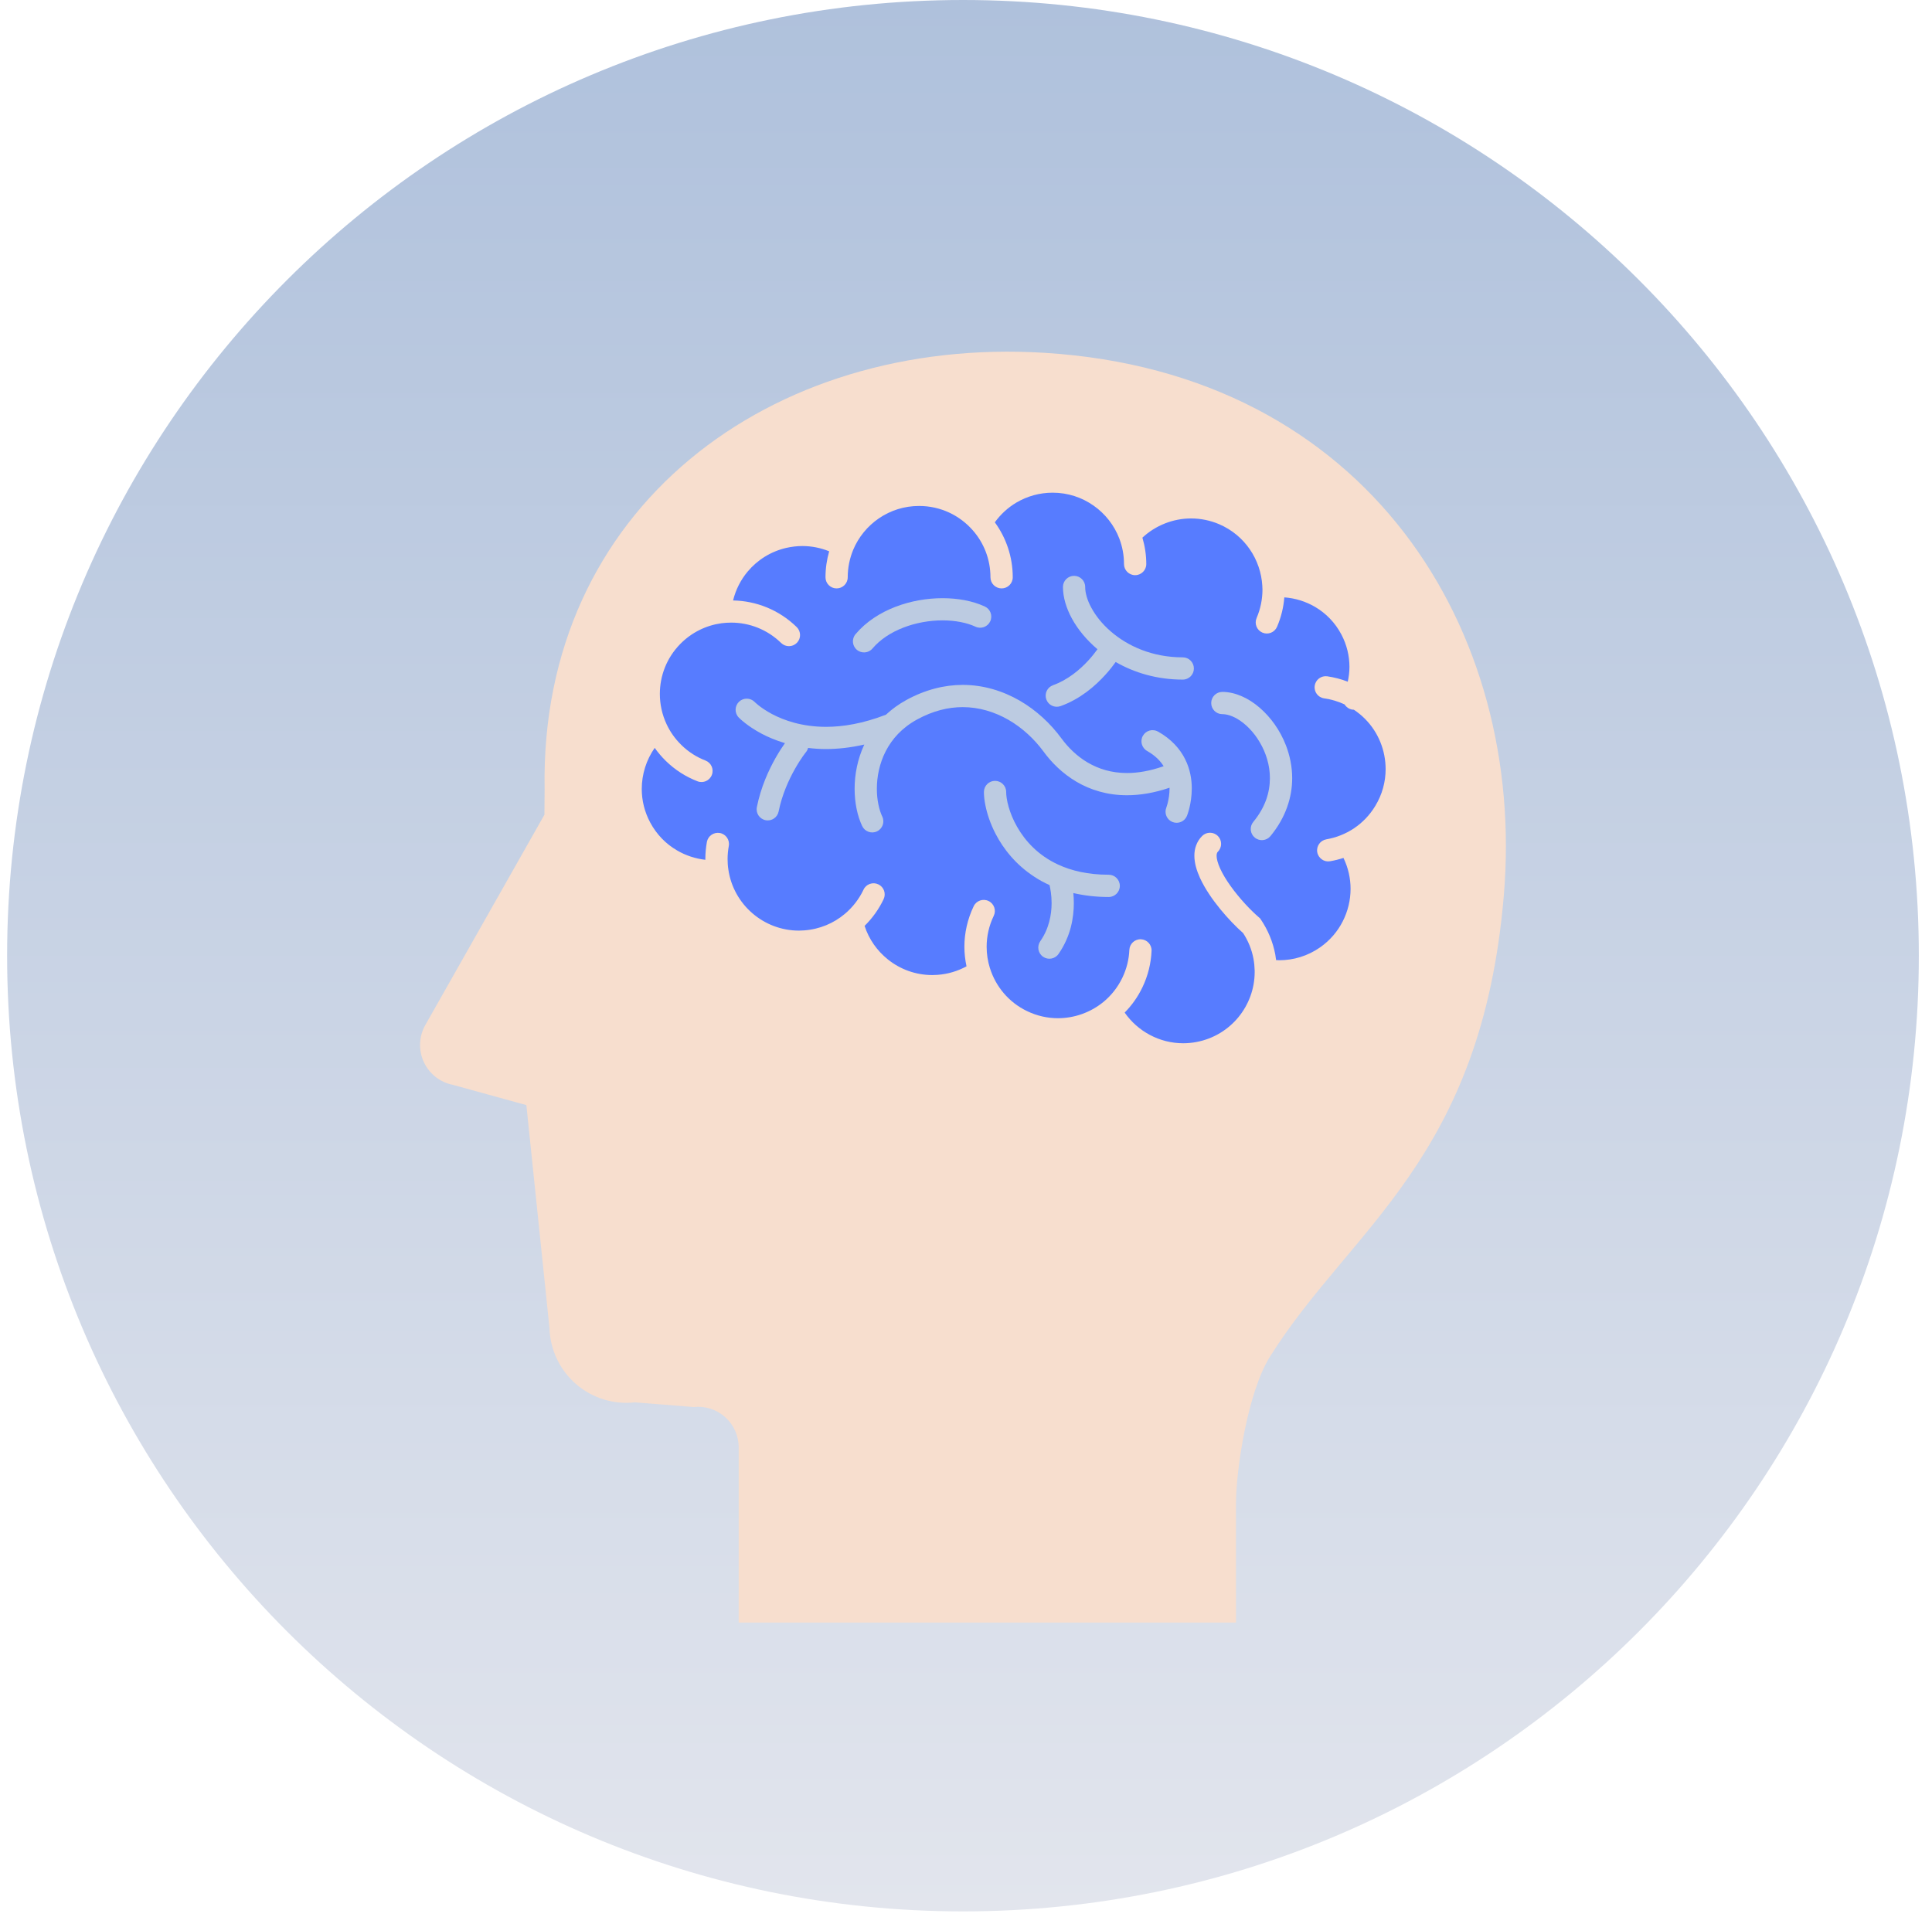
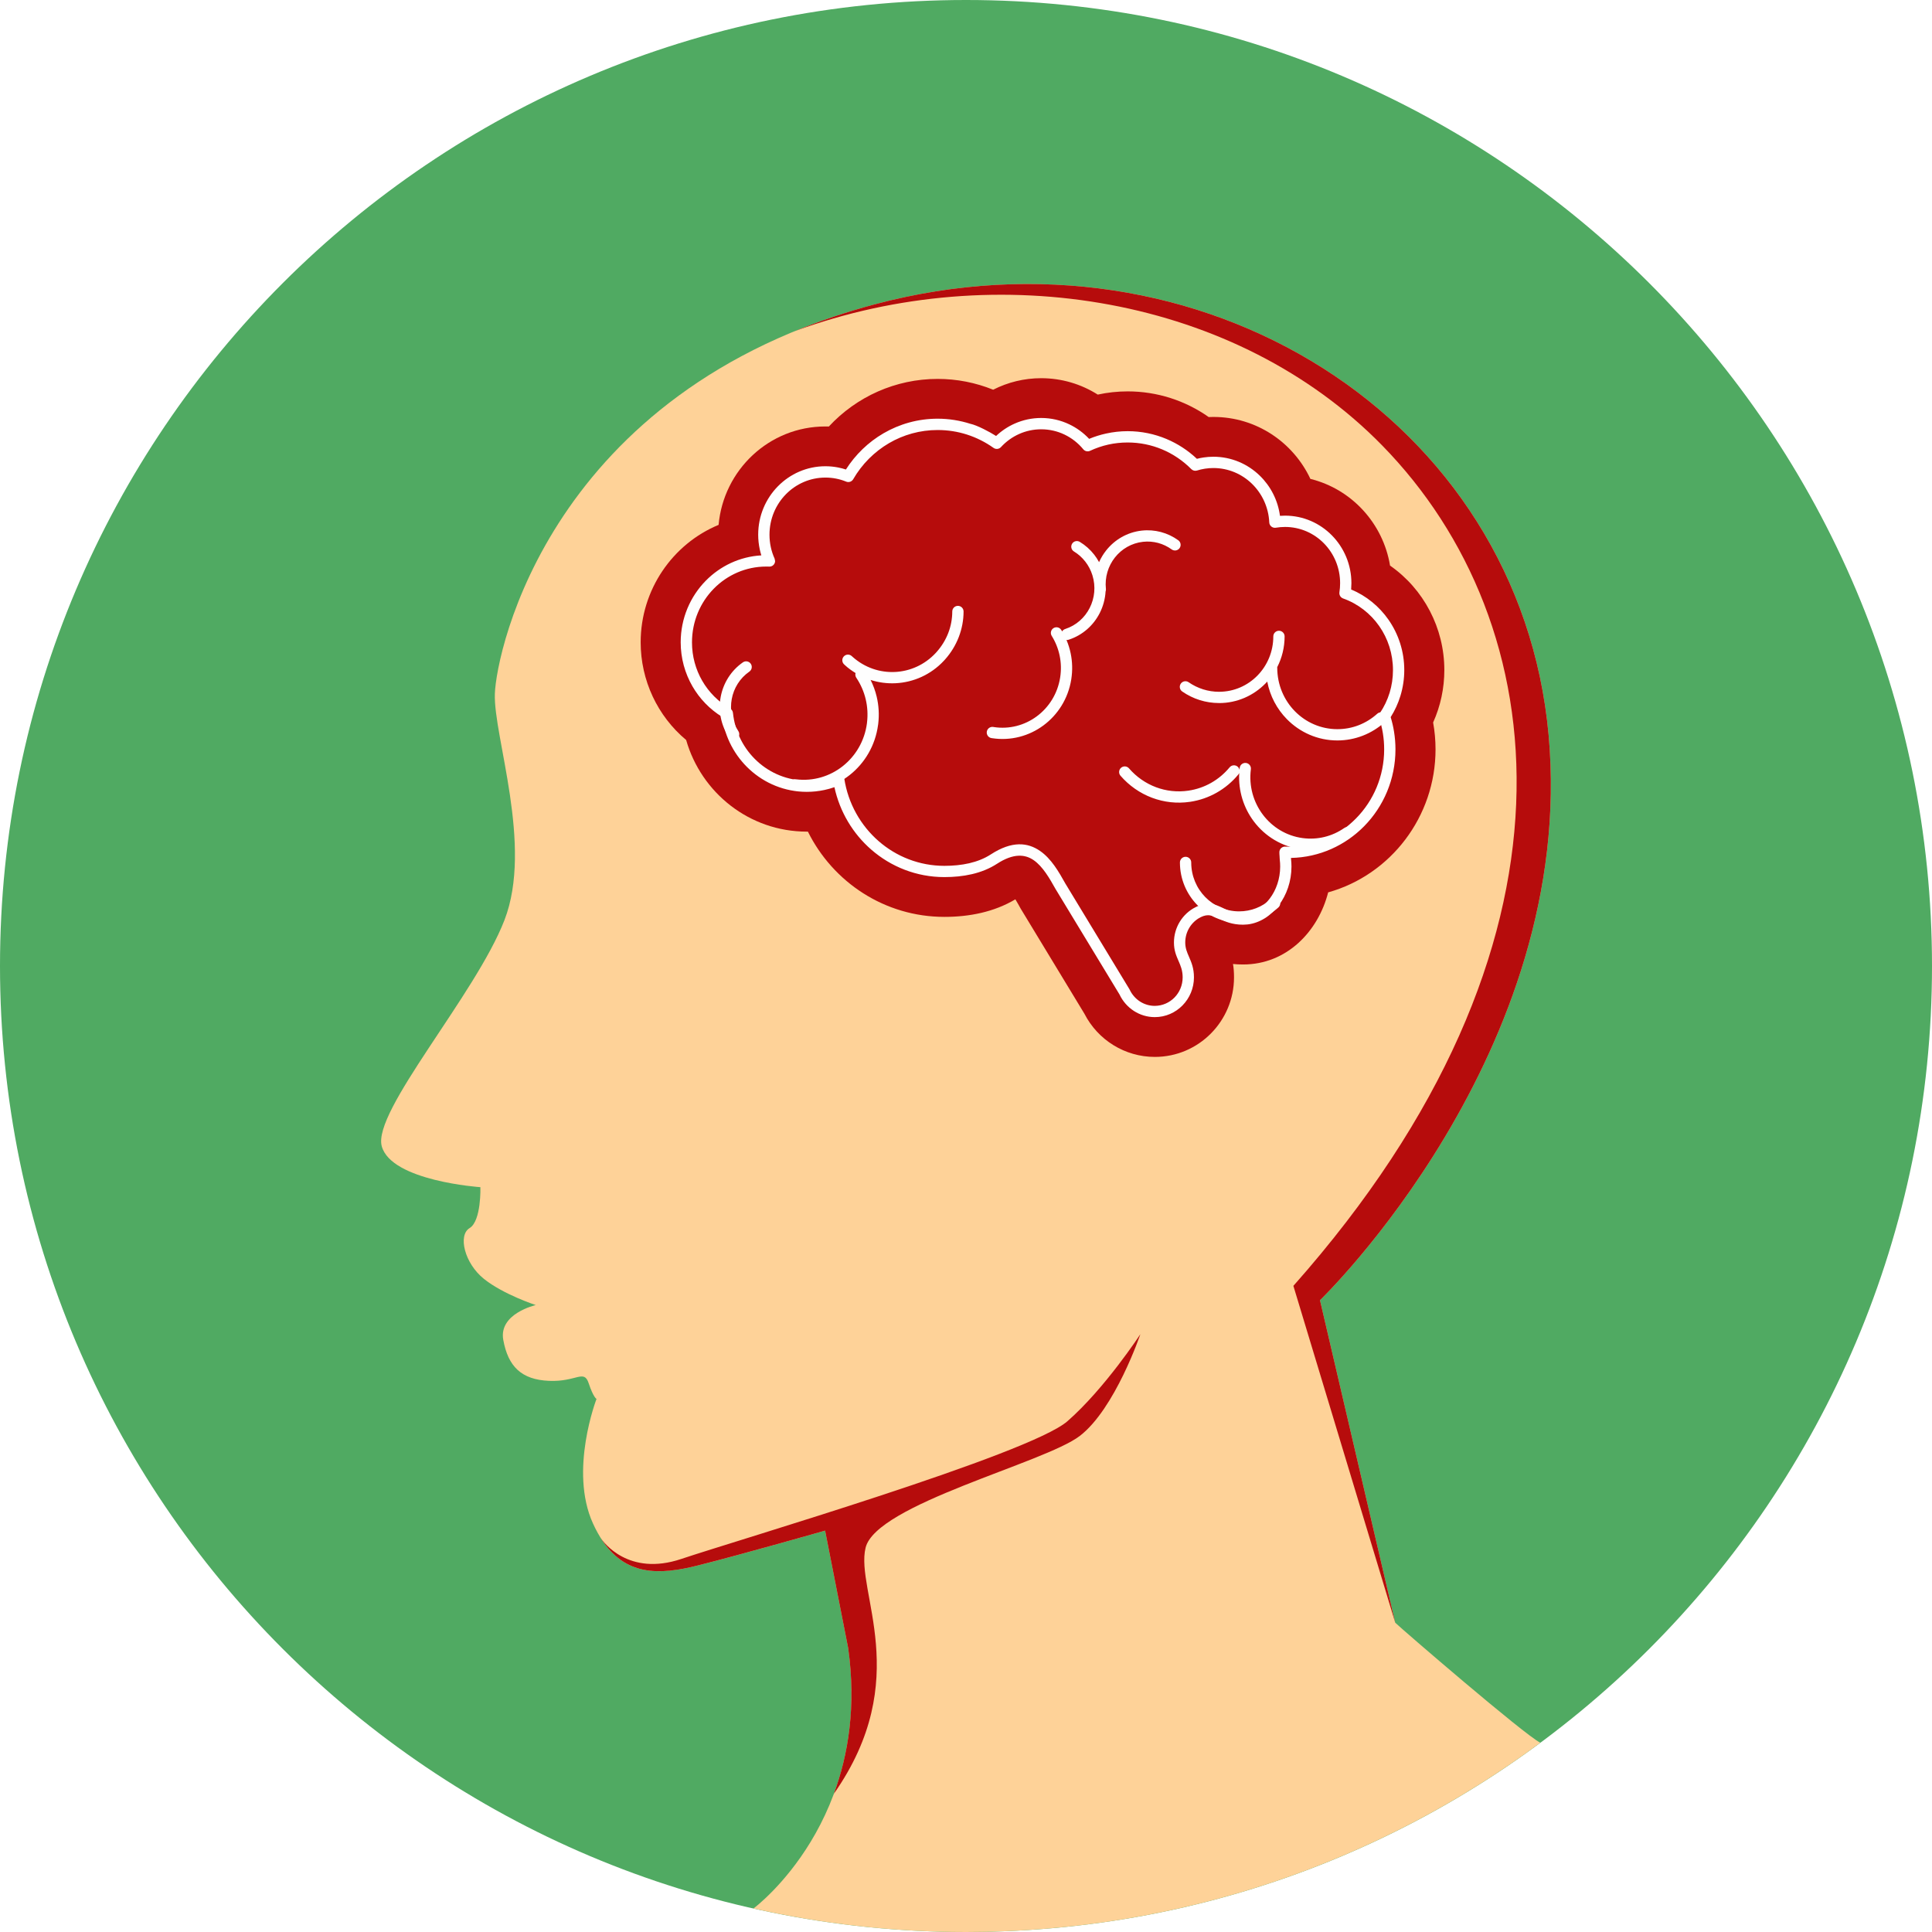
- <svg xmlns="http://www.w3.org/2000/svg" width="127" height="126" viewBox="0 0 127 126" fill="none">
-   <circle cx="63.301" cy="62.833" r="62.833" fill="url(#paint0_linear_4741_2343)" />
-   <circle cx="66.319" cy="54.791" r="26.641" fill="#577CFF" />
-   <path d="M72.88 57.51C71.515 57.51 70.427 57.247 69.554 56.842C68.246 56.236 67.399 55.303 66.866 54.372C66.6 53.909 66.416 53.448 66.301 53.043C66.185 52.639 66.14 52.283 66.141 52.071C66.141 51.665 65.814 51.338 65.409 51.338C65.005 51.338 64.678 51.665 64.678 52.071C64.678 52.334 64.71 52.624 64.775 52.943C64.887 53.503 65.097 54.148 65.442 54.815C65.956 55.809 66.775 56.855 67.999 57.647C68.306 57.85 68.635 58.031 68.992 58.192C69.049 58.435 69.128 58.861 69.127 59.378C69.127 59.752 69.085 60.168 68.972 60.597C68.859 61.025 68.676 61.46 68.38 61.885C68.153 62.219 68.234 62.673 68.567 62.903C68.898 63.132 69.353 63.051 69.583 62.718C69.983 62.142 70.237 61.542 70.387 60.971C70.536 60.399 70.588 59.854 70.588 59.378C70.588 59.14 70.575 58.916 70.556 58.715C71.26 58.877 72.03 58.974 72.88 58.974C73.284 58.974 73.612 58.646 73.612 58.242C73.612 57.838 73.284 57.51 72.88 57.51Z" fill="#BCCBE1" />
-   <path d="M76.123 48.098C75.771 47.902 75.327 48.023 75.127 48.376C74.928 48.726 75.053 49.172 75.405 49.372C75.944 49.681 76.272 50.022 76.492 50.375C75.59 50.691 74.793 50.823 74.085 50.823C73.053 50.822 72.209 50.549 71.494 50.13C70.784 49.713 70.211 49.14 69.775 48.548C69.057 47.568 68.124 46.697 67.023 46.06C65.922 45.427 64.651 45.029 63.284 45.029C62.088 45.029 60.828 45.338 59.577 46.024C59.067 46.303 58.622 46.631 58.237 46.989C56.716 47.575 55.407 47.787 54.297 47.787C52.717 47.784 51.538 47.362 50.749 46.946C50.356 46.737 50.062 46.53 49.871 46.38C49.776 46.303 49.705 46.244 49.662 46.204L49.619 46.162L49.611 46.154C49.33 45.867 48.87 45.859 48.578 46.138C48.288 46.419 48.28 46.88 48.56 47.172C48.602 47.214 49.103 47.726 50.066 48.238C50.487 48.461 51.003 48.679 51.599 48.858C51.441 49.081 51.224 49.408 50.988 49.822C50.536 50.62 50.016 51.743 49.753 53.062C49.671 53.461 49.929 53.845 50.325 53.924C50.721 54.005 51.105 53.745 51.184 53.349C51.406 52.237 51.862 51.246 52.261 50.544C52.461 50.189 52.644 49.912 52.777 49.721C52.844 49.628 52.897 49.555 52.933 49.509C52.951 49.486 52.964 49.47 52.972 49.459L52.983 49.449L52.984 49.446C53.05 49.364 53.094 49.271 53.12 49.172C53.491 49.22 53.882 49.247 54.297 49.247C55.065 49.247 55.908 49.156 56.815 48.951C56.363 49.919 56.179 50.931 56.178 51.857C56.18 52.788 56.358 53.637 56.676 54.311C56.849 54.675 57.285 54.832 57.649 54.659C58.013 54.485 58.17 54.05 57.996 53.685C57.794 53.264 57.638 52.595 57.641 51.857C57.639 51.059 57.814 50.184 58.226 49.383C58.641 48.583 59.282 47.854 60.28 47.306C61.331 46.729 62.338 46.492 63.284 46.49C64.365 46.492 65.382 46.804 66.292 47.327C67.2 47.85 67.992 48.588 68.596 49.411C69.127 50.137 69.839 50.851 70.753 51.391C71.666 51.931 72.788 52.286 74.085 52.284C74.943 52.284 75.874 52.131 76.879 51.79L76.88 51.841C76.88 52.199 76.824 52.525 76.768 52.756C76.742 52.869 76.713 52.962 76.693 53.019C76.684 53.049 76.677 53.071 76.672 53.084L76.668 53.095V53.096C76.52 53.47 76.7 53.893 77.075 54.044C77.45 54.193 77.876 54.01 78.026 53.637C78.046 53.585 78.338 52.853 78.342 51.841C78.342 51.261 78.241 50.579 77.901 49.907C77.566 49.231 76.987 48.585 76.123 48.098Z" fill="#BCCBE1" />
-   <path d="M57.354 42.635C57.858 42.041 58.573 41.574 59.388 41.261C60.203 40.944 61.11 40.787 61.961 40.787C62.788 40.787 63.56 40.939 64.124 41.203C64.493 41.373 64.927 41.212 65.094 40.846C65.263 40.48 65.104 40.044 64.739 39.877C63.922 39.499 62.961 39.33 61.961 39.328C60.933 39.328 59.862 39.512 58.861 39.896C57.865 40.28 56.939 40.867 56.241 41.692C55.978 41.999 56.017 42.46 56.324 42.72C56.633 42.983 57.096 42.943 57.354 42.635Z" fill="#BCCBE1" />
-   <path d="M68.652 23.196C50.632 22.087 35.457 33.423 35.801 51.893L35.788 53.565L27.959 67.39C27.537 68.135 27.499 69.039 27.857 69.817C28.214 70.596 28.922 71.156 29.763 71.322L34.601 72.656L36.12 87.316C36.161 88.729 36.789 90.061 37.855 90.988C38.921 91.917 40.328 92.356 41.732 92.199L45.595 92.507C46.349 92.423 47.104 92.664 47.669 93.171C48.234 93.676 48.558 94.399 48.558 95.158V106.678H81.247C81.247 106.678 81.247 101.092 81.247 98.864C81.247 96.634 82.017 91.539 83.475 89.205C88.775 80.732 97.401 76.224 98.856 58.848C100.313 41.47 89.941 24.507 68.652 23.196ZM90.4 52.994C89.667 54.205 88.482 54.959 87.188 55.182C86.791 55.252 86.522 55.628 86.589 56.027C86.66 56.424 87.038 56.694 87.435 56.623C87.732 56.572 88.024 56.498 88.313 56.405C88.624 57.051 88.78 57.745 88.78 58.436C88.78 59.174 88.604 59.907 88.267 60.57C87.932 61.232 87.435 61.822 86.783 62.281C85.962 62.856 85.029 63.13 84.103 63.132C84.029 63.132 83.957 63.124 83.884 63.122C83.868 63 83.853 62.879 83.832 62.76V62.758C83.672 61.911 83.341 61.136 82.888 60.462L82.833 60.38L82.758 60.315C82.205 59.84 81.471 59.062 80.904 58.268C80.618 57.872 80.376 57.471 80.212 57.114C80.046 56.755 79.97 56.444 79.973 56.26C79.973 56.178 79.985 56.121 80.001 56.084C80.014 56.048 80.028 56.026 80.056 55.997C80.341 55.713 80.341 55.249 80.056 54.962C79.77 54.678 79.308 54.678 79.024 54.962C78.844 55.139 78.709 55.353 78.628 55.581C78.543 55.803 78.512 56.035 78.512 56.26C78.515 56.766 78.668 57.246 78.882 57.722C79.209 58.432 79.695 59.137 80.222 59.781C80.718 60.385 81.243 60.929 81.715 61.345C82.041 61.843 82.279 62.407 82.396 63.028C82.444 63.29 82.469 63.55 82.475 63.799V63.804C82.475 63.836 82.476 63.869 82.476 63.903C82.476 65.007 82.083 66.053 81.407 66.876C80.731 67.697 79.779 68.294 78.65 68.507C78.356 68.563 78.064 68.59 77.776 68.59C76.226 68.591 74.792 67.811 73.93 66.573C74.395 66.102 74.791 65.551 75.091 64.924V64.925C75.466 64.15 75.663 63.329 75.698 62.515C75.716 62.113 75.404 61.772 75.002 61.754C74.596 61.736 74.256 62.05 74.238 62.452C74.212 63.072 74.062 63.694 73.776 64.287L73.775 64.29C73.467 64.925 73.04 65.457 72.53 65.877L72.528 65.878C71.687 66.564 70.628 66.943 69.545 66.943C68.863 66.943 68.17 66.794 67.512 66.475C66.295 65.89 65.449 64.847 65.075 63.654H65.073C64.931 63.201 64.857 62.725 64.857 62.247C64.857 61.564 65.006 60.871 65.324 60.212C65.5 59.848 65.346 59.411 64.982 59.237C64.62 59.062 64.183 59.213 64.007 59.577C63.594 60.436 63.394 61.35 63.394 62.247C63.394 62.682 63.445 63.112 63.534 63.532C62.963 63.843 62.32 64.043 61.625 64.093H61.623C61.509 64.101 61.398 64.106 61.285 64.106C60.187 64.106 59.171 63.725 58.365 63.079C57.661 62.515 57.121 61.757 56.834 60.873C57.347 60.368 57.773 59.773 58.086 59.114C58.258 58.748 58.102 58.314 57.737 58.142C57.373 57.969 56.934 58.124 56.764 58.491C56.475 59.103 56.054 59.647 55.54 60.08C54.807 60.699 53.883 61.096 52.855 61.17H52.854C52.739 61.178 52.628 61.184 52.517 61.184C50.197 61.184 48.216 59.469 47.88 57.177L47.879 57.17V57.166C47.86 57.056 47.848 56.942 47.84 56.824C47.832 56.712 47.828 56.597 47.828 56.484C47.828 56.19 47.856 55.899 47.908 55.618C47.98 55.221 47.718 54.84 47.321 54.766C46.926 54.695 46.543 54.954 46.468 55.351C46.402 55.719 46.366 56.097 46.366 56.484L46.367 56.528C45.71 56.454 45.072 56.244 44.502 55.909C43.779 55.488 43.166 54.87 42.742 54.078C42.364 53.371 42.186 52.618 42.186 51.871C42.186 50.907 42.485 49.961 43.037 49.17C43.25 49.471 43.491 49.754 43.76 50.02C44.378 50.626 45.092 51.074 45.848 51.366C46.225 51.514 46.647 51.326 46.793 50.948C46.941 50.572 46.751 50.149 46.377 50.003C45.798 49.78 45.256 49.439 44.786 48.977V48.976C44.37 48.57 44.048 48.108 43.818 47.613C43.523 46.985 43.375 46.302 43.375 45.624C43.376 44.434 43.819 43.256 44.713 42.343C45.474 41.567 46.433 41.113 47.428 40.975H47.429H47.431C47.644 40.948 47.856 40.934 48.068 40.934C49.255 40.935 50.434 41.382 51.35 42.275C51.639 42.555 52.1 42.553 52.384 42.263C52.666 41.975 52.66 41.514 52.373 41.23C51.208 40.089 49.699 39.505 48.189 39.478C48.359 38.779 48.687 38.128 49.146 37.58C49.783 36.821 50.655 36.259 51.696 36.019C52.051 35.94 52.4 35.9 52.747 35.9C53.359 35.9 53.956 36.023 54.506 36.246C54.35 36.791 54.264 37.363 54.264 37.956C54.264 38.359 54.591 38.685 54.995 38.685C55.398 38.685 55.725 38.359 55.725 37.956C55.725 37.317 55.855 36.707 56.083 36.152C56.436 35.304 57.034 34.582 57.784 34.072C58.537 33.561 59.438 33.265 60.416 33.265C61.826 33.265 63.084 33.881 63.946 34.865C64.672 35.69 65.108 36.77 65.108 37.956C65.108 38.359 65.437 38.685 65.84 38.685C66.244 38.685 66.573 38.359 66.573 37.956C66.573 36.606 66.135 35.353 65.395 34.34C65.774 33.816 66.256 33.371 66.814 33.041C67.512 32.63 68.325 32.392 69.196 32.392C70.2 32.392 71.122 32.705 71.883 33.239C72.647 33.773 73.243 34.531 73.58 35.41H73.579C73.778 35.932 73.886 36.493 73.886 37.085C73.886 37.488 74.215 37.815 74.618 37.815C75.021 37.815 75.351 37.488 75.351 37.085C75.351 36.481 75.258 35.9 75.096 35.348C75.963 34.543 77.111 34.086 78.296 34.086C78.915 34.086 79.543 34.209 80.15 34.468C80.996 34.834 81.675 35.413 82.159 36.119C82.644 36.826 82.928 37.656 82.978 38.515C82.984 38.603 82.988 38.691 82.988 38.779C82.985 39.4 82.863 40.025 82.603 40.633C82.443 41.004 82.615 41.433 82.985 41.592C83.357 41.751 83.785 41.581 83.946 41.21C84.217 40.579 84.373 39.928 84.425 39.275C85.142 39.326 85.84 39.543 86.458 39.908C87.162 40.324 87.765 40.934 88.176 41.715C88.536 42.398 88.705 43.124 88.706 43.844C88.706 44.173 88.666 44.499 88.595 44.819C88.157 44.647 87.701 44.531 87.246 44.464C86.849 44.409 86.477 44.688 86.423 45.088C86.365 45.489 86.644 45.858 87.042 45.913C87.502 45.978 87.955 46.11 88.387 46.314C88.462 46.439 88.578 46.542 88.722 46.605C88.811 46.644 88.906 46.663 88.999 46.663C89.269 46.843 89.514 47.046 89.734 47.267L89.735 47.269C90.613 48.153 91.084 49.347 91.084 50.567C91.084 51.395 90.865 52.233 90.4 52.994Z" fill="#F7DECE" />
-   <path d="M82.806 46.531C82.444 46.218 82.054 45.961 81.642 45.782C81.229 45.599 80.794 45.49 80.349 45.49C79.945 45.49 79.619 45.818 79.619 46.222C79.619 46.626 79.945 46.952 80.349 46.952C80.618 46.952 80.956 47.045 81.316 47.252C81.852 47.559 82.409 48.112 82.811 48.802C83.22 49.493 83.48 50.313 83.477 51.163C83.475 52.096 83.181 53.071 82.383 54.039C82.128 54.349 82.171 54.811 82.482 55.067C82.794 55.326 83.256 55.28 83.512 54.972C84.515 53.759 84.943 52.417 84.942 51.163C84.942 50.401 84.786 49.67 84.531 49.005C84.144 48.007 83.53 47.156 82.806 46.531Z" fill="#C0CDE2" />
-   <path d="M77.75 43.218C75.741 43.218 74.128 42.477 73.011 41.509C72.453 41.026 72.026 40.486 71.746 39.968C71.461 39.451 71.332 38.959 71.335 38.59C71.335 38.187 71.007 37.859 70.605 37.859C70.2 37.859 69.873 38.187 69.873 38.59C69.876 39.276 70.09 39.982 70.461 40.666C70.852 41.38 71.421 42.074 72.142 42.684C71.997 42.885 71.797 43.148 71.539 43.426C70.983 44.034 70.18 44.707 69.22 45.049C68.843 45.183 68.643 45.601 68.779 45.982C68.914 46.363 69.331 46.559 69.713 46.425C71.014 45.958 71.986 45.105 72.648 44.379C72.942 44.057 73.17 43.76 73.34 43.524C74.549 44.221 76.043 44.681 77.75 44.681C78.154 44.681 78.48 44.354 78.48 43.951C78.48 43.547 78.154 43.218 77.75 43.218Z" fill="#BCCBE1" />
-   <defs>
-     <linearGradient id="paint0_linear_4741_2343" x1="63.301" y1="0" x2="63.301" y2="125.665" gradientUnits="userSpaceOnUse">
-       <stop stop-color="#AFC1DC" />
-       <stop offset="1" stop-color="#E2E5ED" />
-     </linearGradient>
-   </defs>
+ <svg xmlns="http://www.w3.org/2000/svg" height="200px" width="200px" version="1.1" id="Layer_1" viewBox="0 0 512 512" xml:space="preserve" fill="#000000">
+   <g id="SVGRepo_bgCarrier" stroke-width="0" />
+   <g id="SVGRepo_tracerCarrier" stroke-linecap="round" stroke-linejoin="round" />
+   <g id="SVGRepo_iconCarrier">
+     <circle style="fill:#50aa62;" cx="256" cy="256" r="256" />
+     <path style="fill:#FED298;" d="M369.749,430.032l-19.94-85.461c0,0,68.236-65.651,60.586-149.807 C402.74,110.608,317.943,57.69,231.873,80.636c-86.072,22.941-100.327,91.893-100.73,103.204 c-0.406,11.314,10.196,40.241,2.541,60.008c-7.65,19.766-35.06,50.685-32.513,59.93c2.554,9.24,26.139,10.836,26.139,10.836 s0.277,8.941-2.858,10.84c-3.137,1.896-1.367,9.328,3.794,13.462c5.158,4.135,13.735,6.941,13.735,6.941s-9.887,2.232-8.605,9.244 c1.277,7.017,4.783,10.522,12.113,10.838c7.335,0.317,9.25-3.178,10.52,0.645c1.275,3.821,2.076,4.14,2.076,4.14 s-7.326,18.969-0.949,32.991c6.381,14.029,16.258,14.038,27.737,11.164c11.478-2.875,33.79-9.249,33.79-9.249l6.109,31.107 c6.387,45.274-24.444,68.548-25.094,69.033c18.124,4.069,36.97,6.23,56.321,6.23c57.013,0,109.665-18.645,152.211-50.158 C404.107,459.865,371.209,431.493,369.749,430.032L369.749,430.032z" />
+     <g>
+       <path style="fill:#b60c0c;" d="M159.239,407.65c6.352,10.06,15.347,9.804,25.633,7.229c11.478-2.875,33.79-9.249,33.79-9.249 l6.109,31.107c2.18,15.45,0.021,28.335-3.788,38.629l0.004-0.006c21.313-30.409,5.594-53.651,8.401-65.19 c2.806-11.54,47.407-22.455,56.763-29.63c9.358-7.173,16.06-26.975,16.06-26.975s-9.356,14.346-19.335,23.078 s-87.482,31.497-102.297,36.487C166.511,417.867,159.874,408.599,159.239,407.65z" />
+       <path style="fill:#b60c0c;" d="M210.707,87.73c53.606-19.64,117.095-9.045,155.605,30.339 C412.205,165,422.899,250.4,342.759,340.767l26.99,89.265l-19.94-85.461c0,0,68.236-65.651,60.586-149.807 C402.74,110.608,317.943,57.69,231.873,80.636C224.266,82.662,217.231,85.056,210.707,87.73L210.707,87.73z" />
+       <path style="fill:#b60c0c;" d="M263.2,103.28c3.891-1.986,8.237-3.055,12.725-3.055c5.394,0,10.566,1.544,14.992,4.348 c2.595-0.565,5.252-0.851,7.93-0.851c7.779-0.001,15.235,2.411,21.469,6.799c0.416-0.018,0.832-0.027,1.249-0.027 c11.399,0,21.161,6.743,25.706,16.423c10.932,2.689,19.265,11.791,21.104,22.97c8.904,6.2,14.39,16.522,14.39,27.685 c0,4.817-1.015,9.545-2.971,13.897c0.425,2.347,0.638,4.732,0.638,7.122c0,17.869-11.91,33.264-28.457,37.898 c-2.641,10.375-10.998,19.11-22.538,19.108c-0.985,0-1.866-0.045-2.68-0.13c0.175,1.015,0.271,2.149,0.271,3.541 c0,11.548-9.321,21.085-20.985,21.085c-7.938,0-15.103-4.484-18.666-11.451L270.5,240.81l-0.098-0.175 c-0.284-0.507-0.786-1.437-1.317-2.305c-5.675,3.379-12.227,4.653-18.812,4.653c-15.783,0-29.512-9.164-36.172-22.593 c-0.097,0.001-0.193,0.001-0.288,0.001c-15.173-0.001-27.966-10.256-31.975-24.282c-7.596-6.35-12.054-15.822-12.054-25.893 c0-13.918,8.455-26.066,20.652-31.12c1.296-14.484,13.339-26.077,28.312-26.079c0.301,0,0.603,0.005,0.903,0.014 c7.345-7.909,17.69-12.616,28.833-12.616C253.571,100.416,258.556,101.399,263.2,103.28L263.2,103.28z" />
+     </g>
+     <path style="fill:#b60c0c;" d="M314.912,259.006c0,4.992-3.973,9.044-8.873,9.044c-3.541,0-6.599-2.117-8.021-5.176l0,0 l-17.042-28.108c-3.13-5.572-7.624-13.567-17.57-7.108c-3.738,2.427-8.396,3.284-13.137,3.284c-14.148,0-25.876-10.57-27.997-24.386 c-2.59,1.154-5.451,1.795-8.462,1.795c-10.929-0.001-19.924-8.445-21.048-19.283c-6.484-3.689-10.87-10.748-10.87-18.853 c0-11.916,9.477-21.577,21.169-21.577l0.863,0.019c-0.961-2.12-1.497-4.478-1.497-6.965c0-9.186,7.305-16.634,16.317-16.634 c2.146-0.001,4.194,0.423,6.07,1.191c4.777-8.255,13.584-13.793,23.665-13.793c5.834,0,11.238,1.855,15.684,5.015 c2.937-3.203,7.118-5.207,11.76-5.207c4.942,0,9.363,2.272,12.315,5.847c3.232-1.509,6.823-2.349,10.607-2.349 c6.987-0.001,13.318,2.863,17.924,7.502c1.516-0.476,3.124-0.731,4.791-0.731c8.754-0.001,15.894,7.024,16.3,15.842 c0.874-0.15,1.771-0.229,2.688-0.229c8.887-0.002,16.091,7.343,16.091,16.401c0,0.898-0.072,1.779-0.207,2.637 c8.276,2.931,14.217,10.951,14.217,20.385c0,4.552-1.384,8.775-3.744,12.256c0.916,2.749,1.411,5.698,1.411,8.763 c0,15.064-11.981,27.279-26.76,27.279l-1.017-0.022c0,0.6,0.099,1.217,0.099,1.828c1.01,8.461-4.661,15.88-11.204,15.88 c-6.061-0.001-7.221-4.182-11.918-1.822c-2.91,1.46-4.911,4.517-4.911,8.046C312.604,253.468,314.912,254.862,314.912,259.006 L314.912,259.006z" />
+     <g>
+       <path style="fill:#FEFEFE;" d="M316.41,259.007c0,2.898-1.16,5.533-3.033,7.441c-1.879,1.914-4.474,3.1-7.339,3.1 c-2.036,0-3.939-0.601-5.544-1.636c-1.638-1.057-2.969-2.574-3.813-4.367l-17.011-28.048c-1.486-2.65-3.302-5.875-5.767-7.563 c-2.286-1.564-5.348-1.84-9.683,0.976c-2.025,1.315-4.285,2.203-6.666,2.756c-2.348,0.546-4.813,0.773-7.285,0.773 c-7.398,0-14.168-2.745-19.382-7.286c-4.838-4.213-8.336-9.98-9.757-16.542c-0.872,0.304-1.767,0.555-2.68,0.749 c-1.508,0.319-3.062,0.488-4.643,0.488c-5.819,0-11.132-2.241-15.149-5.922c-3.873-3.548-6.54-8.44-7.292-13.95 c-3.236-1.988-5.949-4.783-7.865-8.105c-1.975-3.426-3.11-7.413-3.11-11.655c0-6.362,2.535-12.129,6.633-16.304 c3.818-3.892,8.992-6.403,14.738-6.733c-0.164-0.527-0.305-1.062-0.422-1.608c-0.269-1.257-0.412-2.557-0.412-3.879 c0-4.995,1.992-9.528,5.213-12.81c3.224-3.287,7.68-5.322,12.601-5.322c1.151,0,2.281,0.113,3.381,0.329 c0.695,0.137,1.379,0.314,2.05,0.535c2.513-3.945,5.93-7.245,9.952-9.588c4.233-2.467,9.134-3.878,14.353-3.878 c3.01,0,5.925,0.475,8.673,1.353c1.745,0.349,5.24,2.206,6.822,3.228c1.444-1.361,3.114-2.48,4.945-3.292 c2.149-0.951,4.519-1.479,7.006-1.479c2.646,0,5.164,0.599,7.422,1.672c1.996,0.948,3.789,2.265,5.289,3.861 c1.415-0.587,2.904-1.06,4.451-1.402c1.874-0.414,3.804-0.633,5.76-0.633c3.626,0,7.091,0.731,10.255,2.055 c3.006,1.258,5.743,3.055,8.09,5.271c0.565-0.146,1.138-0.264,1.715-0.351c0.868-0.132,1.757-0.202,2.655-0.202 c4.768,0,9.101,1.909,12.3,5.02c2.843,2.763,4.79,6.479,5.347,10.645c0.444-0.034,0.892-0.052,1.341-0.052 c4.857,0,9.258,2.009,12.443,5.255c3.178,3.238,5.145,7.712,5.145,12.643c0,0.477-0.021,0.963-0.06,1.45l-0.018,0.213 c4.003,1.669,7.434,4.474,9.909,8.02c2.63,3.771,4.178,8.378,4.178,13.341c0,2.37-0.359,4.674-1.024,6.853 c-0.612,2.005-1.486,3.892-2.579,5.621c0.38,1.245,0.68,2.533,0.891,3.851c0.249,1.547,0.378,3.117,0.378,4.693 c0,7.935-3.162,15.128-8.27,20.335c-4.989,5.086-11.838,8.281-19.414,8.435l0.007,0.243c0.078,0.692,0.118,1.374,0.118,2.039 c0,3.921-1.293,7.536-3.353,10.266c-2.111,2.8-5.045,4.688-8.255,5.072l-1.209,0.073c-3.007,0-4.894-0.896-6.53-1.671 c-1.523-0.723-2.754-1.304-4.724-0.314c-1.224,0.614-2.259,1.577-2.981,2.76c-0.696,1.141-1.099,2.498-1.099,3.953 c0,1.487,0.481,2.595,0.975,3.73C315.733,255.018,316.41,256.574,316.41,259.007L316.41,259.007z M311.248,264.356 c1.339-1.363,2.168-3.257,2.168-5.348c0-1.831-0.547-3.088-1.075-4.305c-0.625-1.434-1.232-2.833-1.232-4.922 c0-2.016,0.567-3.905,1.544-5.509c1.009-1.653,2.465-3.001,4.195-3.869c3.275-1.645,5.086-0.786,7.333,0.279 c1.349,0.639,2.906,1.378,5.255,1.378c2.863,0,5.372-1.693,7.077-3.952c1.687-2.234,2.746-5.214,2.746-8.464 c0-0.573-0.032-1.153-0.098-1.727c-0.012-0.078-0.02-0.158-0.02-0.24c0-0.264-0.022-0.538-0.044-0.807 c-0.007-0.09-0.08-1.021-0.05-1.021v-0.03c0.015-0.822,0.698-1.477,1.521-1.462l0.893,0.019c7.114-0.269,12.895-2.385,17.951-7.543 c4.574-4.662,7.405-11.113,7.405-18.241c0-1.459-0.115-2.871-0.331-4.226c-0.223-1.389-0.559-2.752-0.997-4.063 c0.001,0,0.089-1.173,0.182-1.309c1.118-1.65,2.003-3.478,2.598-5.431c0.573-1.877,0.883-3.888,0.883-5.987 c0-4.343-1.345-8.359-3.628-11.634c-2.347-3.364-5.69-5.963-9.589-7.344l0.001-0.004c-0.664-0.234-1.088-0.913-0.977-1.634 c0.054-0.352,0.102-0.751,0.137-1.192c0.031-0.39,0.048-0.798,0.048-1.217c0-4.125-1.638-7.857-4.28-10.55 c-2.638-2.69-6.287-4.355-10.314-4.355c-0.415,0-0.826,0.018-1.225,0.052h-0.006c-0.416,0.034-0.82,0.087-1.207,0.154v-0.001 c-0.06,0.009-0.124,0.017-0.187,0.019c-0.822,0.035-1.521-0.604-1.556-1.426c-0.184-4.024-1.912-7.641-4.59-10.243 c-2.655-2.582-6.255-4.167-10.219-4.167c-0.754,0-1.493,0.057-2.209,0.167c-0.737,0.112-1.453,0.279-2.137,0.494v-0.001 c-0.514,0.159-1.098,0.034-1.503-0.372c-2.208-2.225-4.839-4.017-7.756-5.237c-2.804-1.173-5.882-1.821-9.109-1.821 c-1.774,0-3.487,0.191-5.116,0.551c-1.675,0.371-3.305,0.932-4.861,1.658v-0.001c-0.601,0.28-1.341,0.132-1.783-0.402 c-1.367-1.655-3.079-3.003-5.015-3.923c-1.862-0.885-3.946-1.379-6.146-1.379c-2.064,0-4.027,0.437-5.802,1.223 c-1.848,0.818-3.501,2.017-4.859,3.498l-0.001-0.001c-0.501,0.546-1.345,0.647-1.964,0.207c-2.137-1.518-4.512-2.721-7.053-3.534 v-0.001c-2.439-0.78-5.05-1.201-7.767-1.201c-4.681,0-9.069,1.262-12.856,3.468c-3.928,2.29-7.218,5.603-9.518,9.578h-0.001 c-0.367,0.636-1.16,0.918-1.857,0.632c-0.85-0.349-1.754-0.621-2.694-0.806c-0.903-0.177-1.842-0.269-2.809-0.269 c-4.09,0-7.794,1.692-10.473,4.421c-2.685,2.737-4.348,6.528-4.348,10.716c0,1.127,0.118,2.22,0.341,3.26 c0.229,1.073,0.574,2.111,1.018,3.093c-0.001,0,0.13,0.587,0.129,0.644c-0.015,0.822-0.698,1.477-1.521,1.462l-0.743-0.018 l-0.09,0.004c-5.43,0-10.347,2.245-13.905,5.871c-3.562,3.631-5.768,8.657-5.768,14.211c0,3.719,0.984,7.196,2.7,10.17 c1.77,3.071,4.325,5.621,7.383,7.368c0.419,0.228,0.725,0.652,0.776,1.163c0.526,5.073,2.902,9.584,6.424,12.811 c3.478,3.188,8.086,5.128,13.138,5.128c1.387,0,2.735-0.144,4.023-0.417c1.297-0.274,2.547-0.68,3.726-1.197 c0.149-0.081,0.313-0.137,0.49-0.164c0.816-0.123,1.58,0.44,1.702,1.257c1.014,6.597,4.339,12.417,9.101,16.564 c4.686,4.082,10.772,6.548,17.419,6.548c2.27,0,4.509-0.204,6.606-0.691c2.066-0.48,4.009-1.238,5.718-2.348 c5.607-3.642,9.766-3.15,12.994-0.94c3.048,2.086,5.05,5.647,6.691,8.569l-0.004,0.002l16.958,27.966 c0.054,0.076,0.102,0.157,0.142,0.244c0.601,1.294,1.557,2.389,2.735,3.15c1.134,0.732,2.485,1.158,3.928,1.158 C308.071,266.554,309.915,265.713,311.248,264.356L311.248,264.356z" />
+       <path style="fill:#FEFEFE;" d="M364.974,189.155c0.611-0.552,1.554-0.504,2.105,0.106c0.552,0.611,0.504,1.554-0.106,2.105 c-1.701,1.538-3.679,2.77-5.841,3.607c-2.095,0.809-4.361,1.255-6.717,1.255c-5.227,0-9.961-2.162-13.387-5.653 c-2.615-2.664-4.467-6.105-5.195-9.949c-0.157,0.172-0.316,0.34-0.479,0.507c-3.143,3.204-7.486,5.187-12.283,5.187v-0.006 c-1.784-0.001-3.505-0.274-5.116-0.779c-1.672-0.523-3.238-1.299-4.654-2.281c-0.678-0.468-0.848-1.398-0.38-2.076 c0.468-0.678,1.398-0.848,2.076-0.38c1.168,0.809,2.465,1.452,3.848,1.885c1.341,0.421,2.765,0.65,4.227,0.65v-0.006 c3.966,0,7.558-1.639,10.154-4.286c2.603-2.654,4.214-6.327,4.214-10.389c0-0.826,0.671-1.497,1.497-1.497s1.497,0.671,1.497,1.497 c0,2.938-0.708,5.711-1.958,8.151l0.009,0.169c0,4.499,1.787,8.57,4.672,11.511c2.879,2.935,6.862,4.753,11.258,4.753 c1.993,0,3.895-0.37,5.642-1.044C361.88,191.484,363.546,190.446,364.974,189.155L364.974,189.155z M195.664,193.742 c0.457,0.685,0.274,1.613-0.41,2.07c-0.685,0.457-1.613,0.274-2.07-0.41c-2.182-3.262-2.859-7.117-2.195-10.707 c0.669-3.602,2.688-6.945,5.89-9.169c0.678-0.47,1.612-0.303,2.082,0.375c0.47,0.678,0.303,1.612-0.375,2.082 c-2.537,1.763-4.134,4.405-4.662,7.251C193.394,188.089,193.933,191.154,195.664,193.742L195.664,193.742z M336.789,238.27 c0.611-0.552,1.554-0.504,2.105,0.106c0.552,0.611,0.504,1.554-0.106,2.105c-1.408,1.275-3.047,2.298-4.84,2.992 c-1.739,0.673-3.618,1.042-5.571,1.042c-4.334,0-8.257-1.791-11.097-4.686c-2.833-2.889-4.588-6.877-4.588-11.273 c0-0.826,0.671-1.497,1.497-1.497s1.497,0.671,1.497,1.497c0,3.589,1.423,6.836,3.723,9.179c2.294,2.337,5.464,3.785,8.968,3.785 c1.591,0,3.108-0.294,4.496-0.832C334.324,240.127,335.651,239.3,336.789,238.27L336.789,238.27z M325.86,203.354 c0.526-0.636,1.47-0.724,2.105-0.198c0.273,0.227,0.444,0.532,0.51,0.854l0.06-0.526c0.103-0.816,0.85-1.394,1.667-1.291 c0.816,0.103,1.394,0.85,1.292,1.667c-0.572,4.459,0.686,8.735,3.179,12.038c2.487,3.296,6.206,5.627,10.559,6.206 c1.972,0.261,3.907,0.144,5.73-0.295c1.892-0.457,3.674-1.268,5.259-2.363c0.678-0.468,1.608-0.297,2.076,0.38 c0.468,0.678,0.297,1.608-0.38,2.076c-1.879,1.3-3.996,2.261-6.251,2.807c-2.174,0.525-4.477,0.665-6.819,0.354 c-5.188-0.691-9.609-3.456-12.558-7.364c-2.69-3.565-4.16-8.088-3.878-12.862c-0.057,0.15-0.139,0.293-0.247,0.423 c-1.591,1.921-3.531,3.561-5.737,4.809c-2.131,1.206-4.509,2.046-7.052,2.422c-3.508,0.516-6.945,0.097-10.062-1.072 c-3.228-1.211-6.109-3.231-8.372-5.846c-0.539-0.623-0.47-1.565,0.152-2.104c0.623-0.539,1.565-0.47,2.104,0.152 c1.938,2.24,4.401,3.967,7.157,5.001c2.652,0.995,5.585,1.351,8.586,0.909c2.177-0.321,4.205-1.036,6.013-2.059 C322.83,206.411,324.491,205.006,325.86,203.354L325.86,203.354z M278.715,168.513c-0.436-0.698-0.224-1.617,0.474-2.053 c0.698-0.436,1.617-0.224,2.053,0.474l0.239,0.39c0.181-0.291,0.461-0.522,0.812-0.634c2.914-0.943,5.181-3.009,6.485-5.578 c1.31-2.58,1.655-5.673,0.724-8.66c-0.419-1.347-1.067-2.564-1.882-3.613c-0.85-1.094-1.874-2.003-3.007-2.691 c-0.704-0.425-0.928-1.342-0.502-2.046c0.425-0.704,1.342-0.927,2.046-0.502c1.46,0.886,2.765,2.037,3.826,3.403 c0.476,0.613,0.906,1.271,1.284,1.971c0.49-1.107,1.118-2.141,1.859-3.081c2.258-2.862,5.59-4.849,9.453-5.278 c1.749-0.193,3.461-0.05,5.069,0.376c1.673,0.443,3.236,1.193,4.612,2.189c0.669,0.483,0.816,1.419,0.333,2.088 c-0.483,0.669-1.419,0.816-2.088,0.333c-1.087-0.786-2.313-1.376-3.618-1.723c-1.261-0.333-2.606-0.444-3.982-0.293 c-3.041,0.338-5.664,1.902-7.441,4.155c-1.783,2.26-2.719,5.219-2.387,8.338c0.026,0.24-0.007,0.471-0.087,0.683 c-0.12,2.005-0.656,3.945-1.545,5.698c-1.654,3.256-4.532,5.875-8.24,7.075c-0.191,0.061-0.385,0.081-0.573,0.067 c0.489,1.155,0.867,2.365,1.121,3.613c0.442,2.166,0.512,4.45,0.151,6.765l-0.018,0.113l-0.002,0.012h0.002 c-0.821,5.067-3.574,9.335-7.365,12.139c-3.798,2.808-8.643,4.154-13.643,3.377l-0.001,0.005l-0.107-0.017 c-0.816-0.123-1.379-0.885-1.257-1.702s0.885-1.379,1.702-1.257l0.107,0.017l-0.001,0.005l0.006,0.001 c4.181,0.651,8.236-0.475,11.417-2.826c3.188-2.357,5.503-5.95,6.196-10.22h0.002l0.015-0.102c0.305-1.954,0.246-3.885-0.128-5.714 C280.443,171.91,279.717,170.115,278.715,168.513L278.715,168.513z M252.361,162.053c0-0.826,0.671-1.497,1.497-1.497 s1.497,0.671,1.497,1.497c0,2.293-0.431,4.594-1.277,6.783c-0.824,2.133-2.042,4.152-3.633,5.935l-0.043,0.046l-0.204,0.224 l-0.048,0.051c-3.481,3.736-8.107,5.744-12.817,5.971c-2.226,0.109-4.468-0.181-6.619-0.872c0.702,1.395,1.246,2.877,1.614,4.419 c0.553,2.317,0.709,4.775,0.403,7.28l-0.012,0.094l-0.024,0.137c-0.727,5.448-3.526,10.105-7.48,13.242 c-3.998,3.171-9.181,4.799-14.602,4.136l-0.045-0.006l-0.039-0.005c-0.819-0.097-1.406-0.841-1.309-1.661 c0.097-0.819,0.841-1.406,1.661-1.309l0.043,0.005l0.053,0.006c4.596,0.562,8.991-0.816,12.38-3.504 c3.376-2.677,5.766-6.653,6.386-11.301l0.008-0.103l0.012-0.094c0.261-2.142,0.128-4.246-0.344-6.226 c-0.49-2.062-1.346-3.99-2.494-5.697c-0.254-0.379-0.31-0.832-0.195-1.24c-0.937-0.572-2.001-1.328-2.798-2.083l-0.224-0.203 c-0.611-0.555-0.656-1.5-0.1-2.111c0.555-0.611,1.5-0.656,2.111-0.1l0.23,0.209l0.015,0.013c3.218,2.869,7.261,4.186,11.229,3.992 c3.951-0.191,7.837-1.88,10.767-5.02l0.028-0.031l0.21-0.231l0.013-0.015c1.358-1.522,2.39-3.23,3.084-5.023 C252,165.931,252.36,163.996,252.361,162.053L252.361,162.053z" />
+     </g>
+   </g>
</svg>
